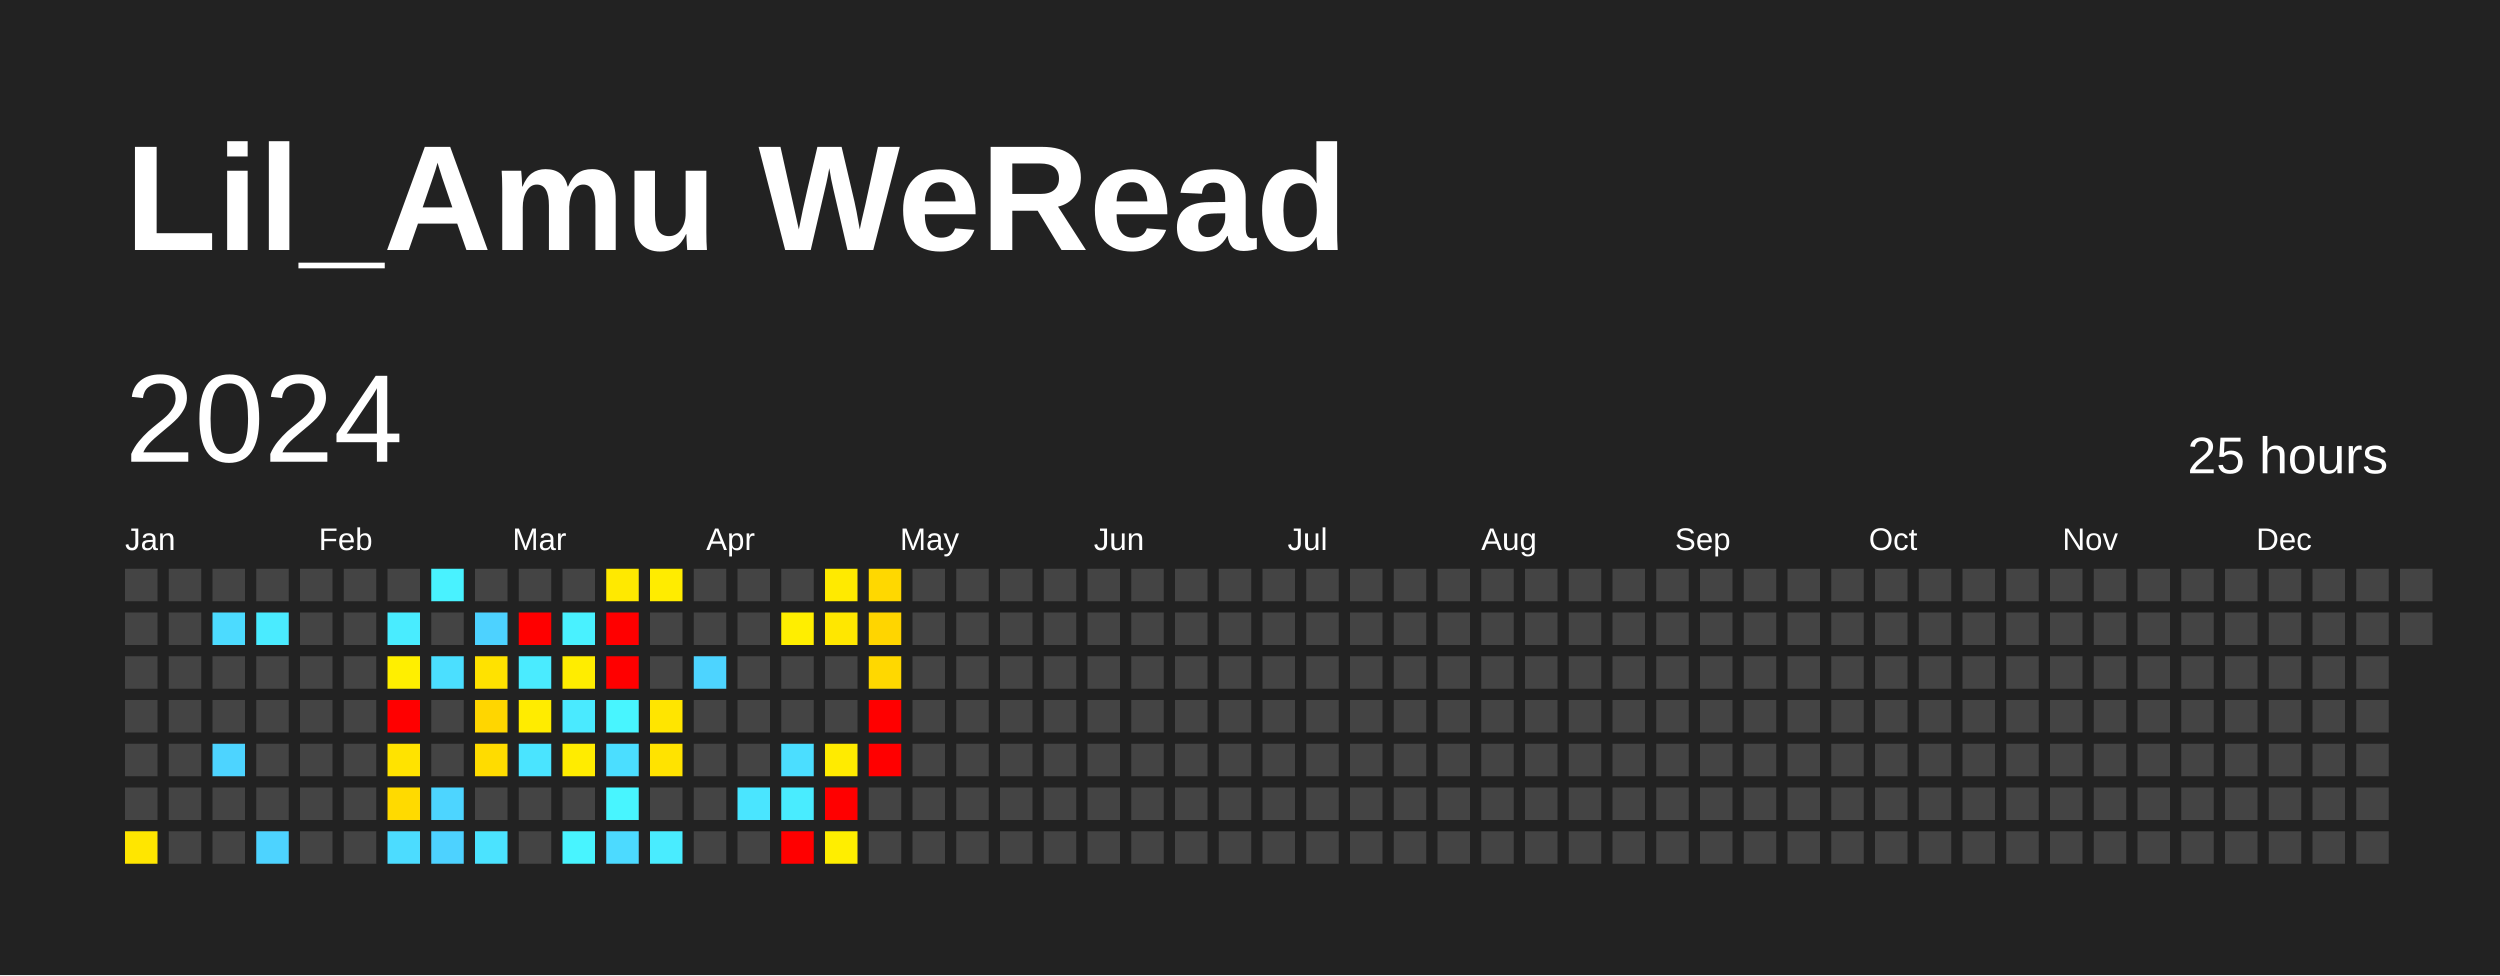
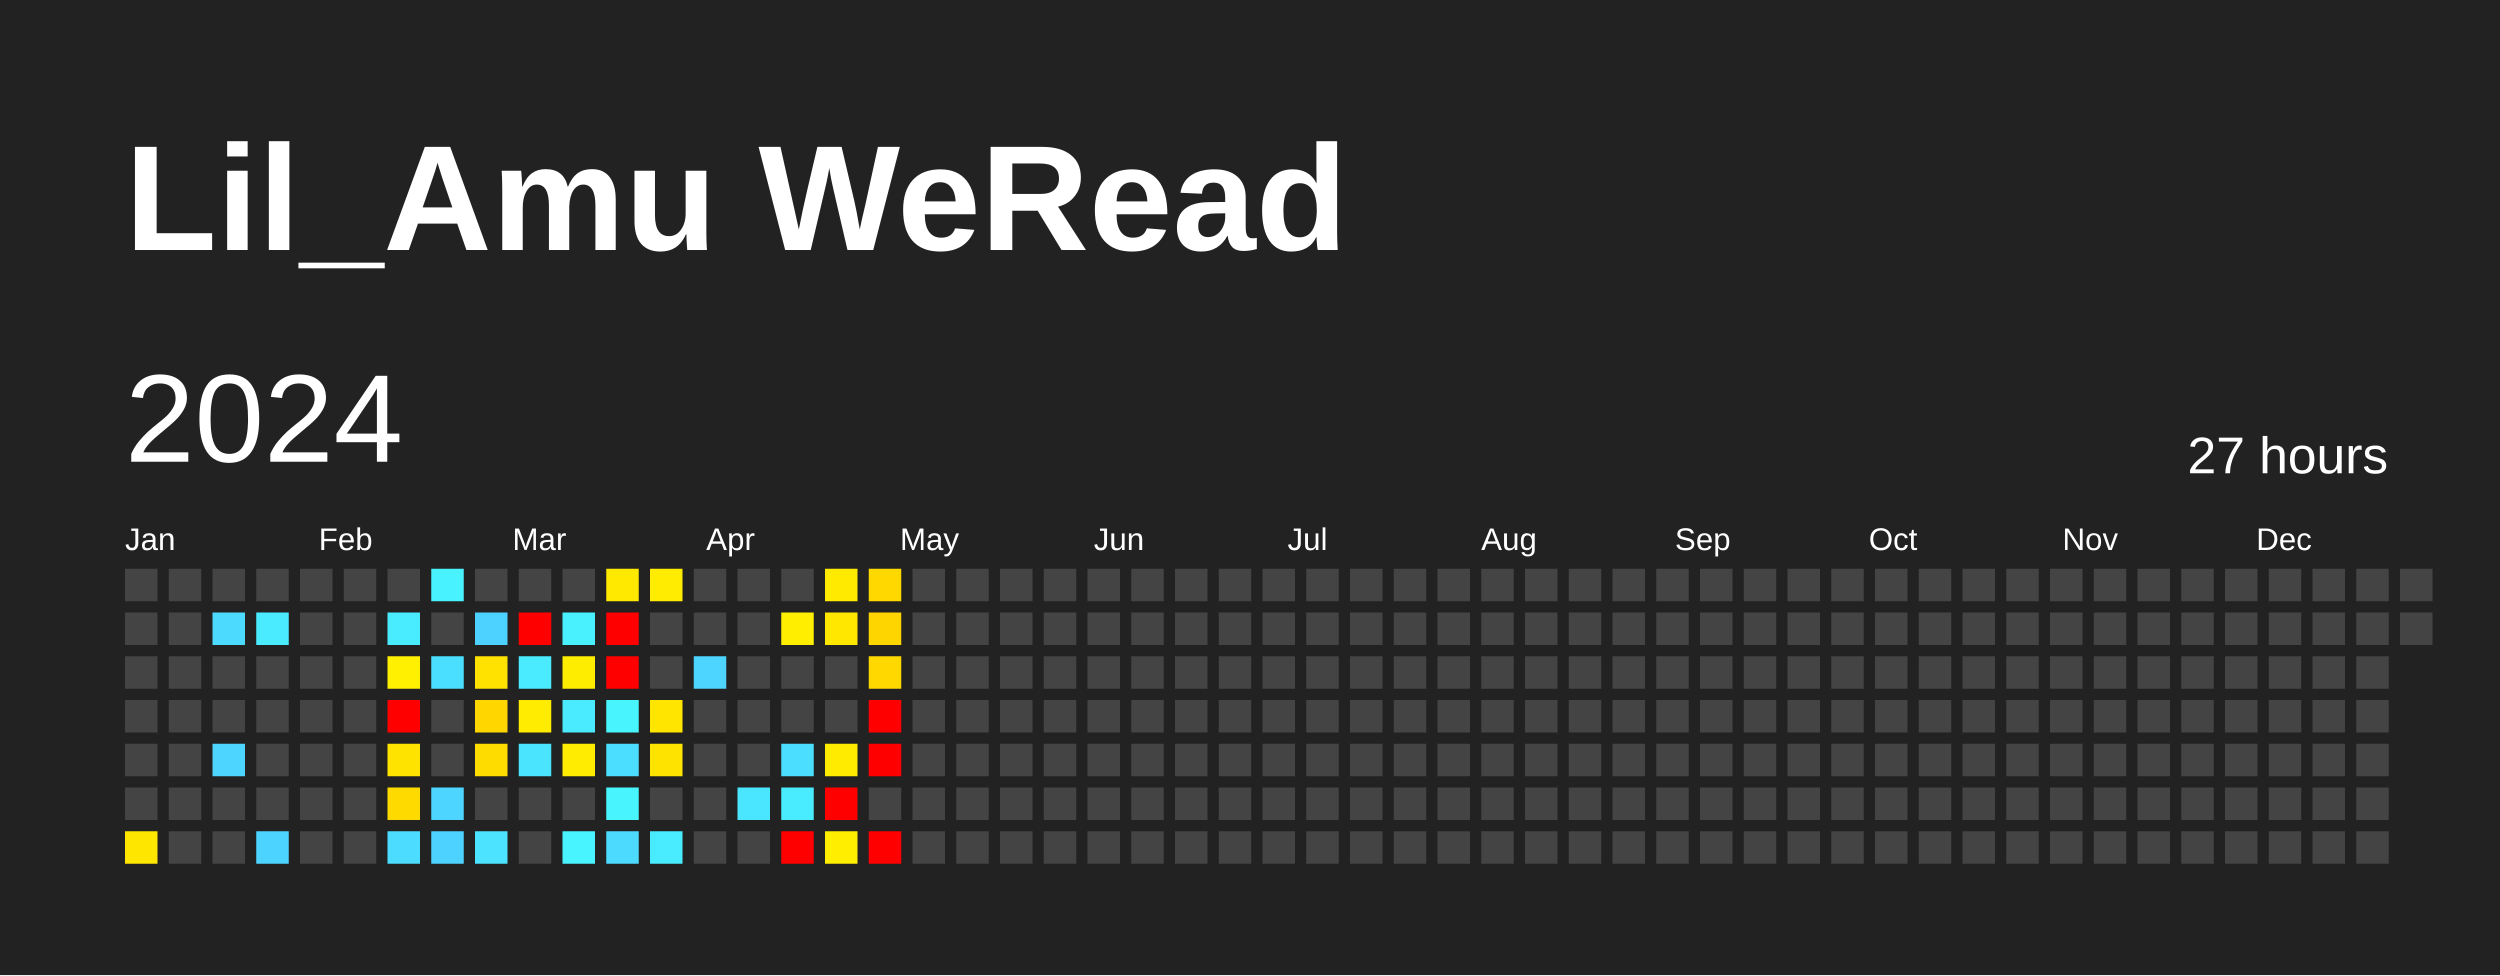
<svg xmlns="http://www.w3.org/2000/svg" baseProfile="full" height="78mm" version="1.1" viewBox="0,0,200,78" width="200mm">
  <defs />
  <rect fill="#222222" height="78" width="200" x="0" y="0" />
  <text fill="#FFFFFF" style="font-size:12px; font-family:Arial; font-weight:bold;" x="10" y="20">Lil_Amu WeRead</text>
  <text dominant-baseline="hanging" fill="#FFFFFF" style="font-size:10.0px; font-family:Arial;" x="10" y="30">2024</text>
-   <text dominant-baseline="hanging" fill="#FFFFFF" style="font-size:4.125px; font-family:Arial;" x="175" y="35">25 hours</text>
+   <text dominant-baseline="hanging" fill="#FFFFFF" style="font-size:4.125px; font-family:Arial;" x="175" y="35">27 hours</text>
  <text fill="#FFFFFF" style="font-size:2.5px; font-family:Arial" x="10.0" y="44">Jan</text>
  <text fill="#FFFFFF" style="font-size:2.5px; font-family:Arial" x="25.5" y="44">Feb</text>
  <text fill="#FFFFFF" style="font-size:2.5px; font-family:Arial" x="41.0" y="44">Mar</text>
  <text fill="#FFFFFF" style="font-size:2.5px; font-family:Arial" x="56.5" y="44">Apr</text>
  <text fill="#FFFFFF" style="font-size:2.5px; font-family:Arial" x="72.0" y="44">May</text>
  <text fill="#FFFFFF" style="font-size:2.5px; font-family:Arial" x="87.5" y="44">Jun</text>
  <text fill="#FFFFFF" style="font-size:2.5px; font-family:Arial" x="103.0" y="44">Jul</text>
  <text fill="#FFFFFF" style="font-size:2.5px; font-family:Arial" x="118.5" y="44">Aug</text>
  <text fill="#FFFFFF" style="font-size:2.5px; font-family:Arial" x="134.0" y="44">Sep</text>
  <text fill="#FFFFFF" style="font-size:2.5px; font-family:Arial" x="149.5" y="44">Oct</text>
  <text fill="#FFFFFF" style="font-size:2.5px; font-family:Arial" x="165.0" y="44">Nov</text>
  <text fill="#FFFFFF" style="font-size:2.5px; font-family:Arial" x="180.5" y="44">Dec</text>
  <rect fill="#444444" height="2.6" width="2.6" x="10.0" y="45.5" />
  <rect fill="#444444" height="2.6" width="2.6" x="10.0" y="49.0" />
  <rect fill="#444444" height="2.6" width="2.6" x="10.0" y="52.5" />
  <rect fill="#444444" height="2.6" width="2.6" x="10.0" y="56.0" />
  <rect fill="#444444" height="2.6" width="2.6" x="10.0" y="59.5" />
  <rect fill="#444444" height="2.6" width="2.6" x="10.0" y="63.0" />
  <rect fill="#ffe600" height="2.6" width="2.6" x="10.0" y="66.5" />
  <rect fill="#444444" height="2.6" width="2.6" x="13.5" y="45.5" />
  <rect fill="#444444" height="2.6" width="2.6" x="13.5" y="49.0" />
  <rect fill="#444444" height="2.6" width="2.6" x="13.5" y="52.5" />
  <rect fill="#444444" height="2.6" width="2.6" x="13.5" y="56.0" />
  <rect fill="#444444" height="2.6" width="2.6" x="13.5" y="59.5" />
  <rect fill="#444444" height="2.6" width="2.6" x="13.5" y="63.0" />
  <rect fill="#444444" height="2.6" width="2.6" x="13.5" y="66.5" />
  <rect fill="#444444" height="2.6" width="2.6" x="17.0" y="45.5" />
  <rect fill="#4cdbff" height="2.6" width="2.6" x="17.0" y="49.0" />
  <rect fill="#444444" height="2.6" width="2.6" x="17.0" y="52.5" />
  <rect fill="#444444" height="2.6" width="2.6" x="17.0" y="56.0" />
  <rect fill="#4dd4ff" height="2.6" width="2.6" x="17.0" y="59.5" />
  <rect fill="#444444" height="2.6" width="2.6" x="17.0" y="63.0" />
  <rect fill="#444444" height="2.6" width="2.6" x="17.0" y="66.5" />
  <rect fill="#444444" height="2.6" width="2.6" x="20.5" y="45.5" />
  <rect fill="#4aebff" height="2.6" width="2.6" x="20.5" y="49.0" />
  <rect fill="#444444" height="2.6" width="2.6" x="20.5" y="52.5" />
  <rect fill="#444444" height="2.6" width="2.6" x="20.5" y="56.0" />
  <rect fill="#444444" height="2.6" width="2.6" x="20.5" y="59.5" />
  <rect fill="#444444" height="2.6" width="2.6" x="20.5" y="63.0" />
  <rect fill="#4dd3ff" height="2.6" width="2.6" x="20.5" y="66.5" />
  <rect fill="#444444" height="2.6" width="2.6" x="24.0" y="45.5" />
  <rect fill="#444444" height="2.6" width="2.6" x="24.0" y="49.0" />
  <rect fill="#444444" height="2.6" width="2.6" x="24.0" y="52.5" />
  <rect fill="#444444" height="2.6" width="2.6" x="24.0" y="56.0" />
  <rect fill="#444444" height="2.6" width="2.6" x="24.0" y="59.5" />
  <rect fill="#444444" height="2.6" width="2.6" x="24.0" y="63.0" />
  <rect fill="#444444" height="2.6" width="2.6" x="24.0" y="66.5" />
  <rect fill="#444444" height="2.6" width="2.6" x="27.5" y="45.5" />
  <rect fill="#444444" height="2.6" width="2.6" x="27.5" y="49.0" />
  <rect fill="#444444" height="2.6" width="2.6" x="27.5" y="52.5" />
  <rect fill="#444444" height="2.6" width="2.6" x="27.5" y="56.0" />
  <rect fill="#444444" height="2.6" width="2.6" x="27.5" y="59.5" />
  <rect fill="#444444" height="2.6" width="2.6" x="27.5" y="63.0" />
  <rect fill="#444444" height="2.6" width="2.6" x="27.5" y="66.5" />
  <rect fill="#444444" height="2.6" width="2.6" x="31.0" y="45.5" />
  <rect fill="#49ecff" height="2.6" width="2.6" x="31.0" y="49.0" />
  <rect fill="#ffef00" height="2.6" width="2.6" x="31.0" y="52.5" />
  <rect fill="red" height="2.6" width="2.6" x="31.0" y="56.0" />
  <rect fill="#ffe300" height="2.6" width="2.6" x="31.0" y="59.5" />
  <rect fill="#ffda00" height="2.6" width="2.6" x="31.0" y="63.0" />
  <rect fill="#4cdcff" height="2.6" width="2.6" x="31.0" y="66.5" />
  <rect fill="#49f2ff" height="2.6" width="2.6" x="34.5" y="45.5" />
  <rect fill="#444444" height="2.6" width="2.6" x="34.5" y="49.0" />
  <rect fill="#4bdfff" height="2.6" width="2.6" x="34.5" y="52.5" />
  <rect fill="#444444" height="2.6" width="2.6" x="34.5" y="56.0" />
  <rect fill="#444444" height="2.6" width="2.6" x="34.5" y="59.5" />
  <rect fill="#4dd5ff" height="2.6" width="2.6" x="34.5" y="63.0" />
  <rect fill="#4dd2ff" height="2.6" width="2.6" x="34.5" y="66.5" />
  <rect fill="#444444" height="2.6" width="2.6" x="38.0" y="45.5" />
  <rect fill="#4dd2ff" height="2.6" width="2.6" x="38.0" y="49.0" />
  <rect fill="#ffe200" height="2.6" width="2.6" x="38.0" y="52.5" />
  <rect fill="#ffd600" height="2.6" width="2.6" x="38.0" y="56.0" />
  <rect fill="#ffdc00" height="2.6" width="2.6" x="38.0" y="59.5" />
  <rect fill="#444444" height="2.6" width="2.6" x="38.0" y="63.0" />
  <rect fill="#4be3ff" height="2.6" width="2.6" x="38.0" y="66.5" />
  <rect fill="#444444" height="2.6" width="2.6" x="41.5" y="45.5" />
  <rect fill="red" height="2.6" width="2.6" x="41.5" y="49.0" />
  <rect fill="#4aebff" height="2.6" width="2.6" x="41.5" y="52.5" />
  <rect fill="#ffec00" height="2.6" width="2.6" x="41.5" y="56.0" />
  <rect fill="#4ae4ff" height="2.6" width="2.6" x="41.5" y="59.5" />
  <rect fill="#444444" height="2.6" width="2.6" x="41.5" y="63.0" />
  <rect fill="#444444" height="2.6" width="2.6" x="41.5" y="66.5" />
  <rect fill="#444444" height="2.6" width="2.6" x="45.0" y="45.5" />
  <rect fill="#49f1ff" height="2.6" width="2.6" x="45.0" y="49.0" />
  <rect fill="#ffed00" height="2.6" width="2.6" x="45.0" y="52.5" />
  <rect fill="#4aeaff" height="2.6" width="2.6" x="45.0" y="56.0" />
  <rect fill="#ffec00" height="2.6" width="2.6" x="45.0" y="59.5" />
  <rect fill="#444444" height="2.6" width="2.6" x="45.0" y="63.0" />
  <rect fill="#48f4ff" height="2.6" width="2.6" x="45.0" y="66.5" />
  <rect fill="#ffe900" height="2.6" width="2.6" x="48.5" y="45.5" />
  <rect fill="red" height="2.6" width="2.6" x="48.5" y="49.0" />
  <rect fill="red" height="2.6" width="2.6" x="48.5" y="52.5" />
  <rect fill="#48f5ff" height="2.6" width="2.6" x="48.5" y="56.0" />
  <rect fill="#4bdeff" height="2.6" width="2.6" x="48.5" y="59.5" />
  <rect fill="#48f5ff" height="2.6" width="2.6" x="48.5" y="63.0" />
  <rect fill="#4cdaff" height="2.6" width="2.6" x="48.5" y="66.5" />
  <rect fill="#ffec00" height="2.6" width="2.6" x="52.0" y="45.5" />
  <rect fill="#444444" height="2.6" width="2.6" x="52.0" y="49.0" />
  <rect fill="#444444" height="2.6" width="2.6" x="52.0" y="52.5" />
  <rect fill="#ffe500" height="2.6" width="2.6" x="52.0" y="56.0" />
  <rect fill="#ffe300" height="2.6" width="2.6" x="52.0" y="59.5" />
  <rect fill="#444444" height="2.6" width="2.6" x="52.0" y="63.0" />
  <rect fill="#49ecff" height="2.6" width="2.6" x="52.0" y="66.5" />
  <rect fill="#444444" height="2.6" width="2.6" x="55.5" y="45.5" />
  <rect fill="#444444" height="2.6" width="2.6" x="55.5" y="49.0" />
  <rect fill="#4dd4ff" height="2.6" width="2.6" x="55.5" y="52.5" />
  <rect fill="#444444" height="2.6" width="2.6" x="55.5" y="56.0" />
  <rect fill="#444444" height="2.6" width="2.6" x="55.5" y="59.5" />
  <rect fill="#444444" height="2.6" width="2.6" x="55.5" y="63.0" />
  <rect fill="#444444" height="2.6" width="2.6" x="55.5" y="66.5" />
  <rect fill="#444444" height="2.6" width="2.6" x="59.0" y="45.5" />
  <rect fill="#444444" height="2.6" width="2.6" x="59.0" y="49.0" />
  <rect fill="#444444" height="2.6" width="2.6" x="59.0" y="52.5" />
  <rect fill="#444444" height="2.6" width="2.6" x="59.0" y="56.0" />
  <rect fill="#444444" height="2.6" width="2.6" x="59.0" y="59.5" />
  <rect fill="#4ae5ff" height="2.6" width="2.6" x="59.0" y="63.0" />
  <rect fill="#444444" height="2.6" width="2.6" x="59.0" y="66.5" />
  <rect fill="#444444" height="2.6" width="2.6" x="62.5" y="45.5" />
  <rect fill="#ffee00" height="2.6" width="2.6" x="62.5" y="49.0" />
  <rect fill="#444444" height="2.6" width="2.6" x="62.5" y="52.5" />
  <rect fill="#444444" height="2.6" width="2.6" x="62.5" y="56.0" />
  <rect fill="#4bdeff" height="2.6" width="2.6" x="62.5" y="59.5" />
  <rect fill="#49ecff" height="2.6" width="2.6" x="62.5" y="63.0" />
  <rect fill="red" height="2.6" width="2.6" x="62.5" y="66.5" />
  <rect fill="#ffea00" height="2.6" width="2.6" x="66.0" y="45.5" />
  <rect fill="#ffe700" height="2.6" width="2.6" x="66.0" y="49.0" />
  <rect fill="#444444" height="2.6" width="2.6" x="66.0" y="52.5" />
  <rect fill="#444444" height="2.6" width="2.6" x="66.0" y="56.0" />
  <rect fill="#ffeb00" height="2.6" width="2.6" x="66.0" y="59.5" />
  <rect fill="red" height="2.6" width="2.6" x="66.0" y="63.0" />
  <rect fill="#ffee00" height="2.6" width="2.6" x="66.0" y="66.5" />
  <rect fill="#ffd800" height="2.6" width="2.6" x="69.5" y="45.5" />
  <rect fill="#ffd500" height="2.6" width="2.6" x="69.5" y="49.0" />
  <rect fill="#ffd800" height="2.6" width="2.6" x="69.5" y="52.5" />
  <rect fill="red" height="2.6" width="2.6" x="69.5" y="56.0" />
  <rect fill="red" height="2.6" width="2.6" x="69.5" y="59.5" />
  <rect fill="#444444" height="2.6" width="2.6" x="69.5" y="63.0" />
-   <rect fill="#444444" height="2.6" width="2.6" x="69.5" y="66.5" />
+   <rect fill="red" height="2.6" width="2.6" x="69.5" y="66.5" />
  <rect fill="#444444" height="2.6" width="2.6" x="73.0" y="45.5" />
  <rect fill="#444444" height="2.6" width="2.6" x="73.0" y="49.0" />
  <rect fill="#444444" height="2.6" width="2.6" x="73.0" y="52.5" />
  <rect fill="#444444" height="2.6" width="2.6" x="73.0" y="56.0" />
  <rect fill="#444444" height="2.6" width="2.6" x="73.0" y="59.5" />
  <rect fill="#444444" height="2.6" width="2.6" x="73.0" y="63.0" />
  <rect fill="#444444" height="2.6" width="2.6" x="73.0" y="66.5" />
  <rect fill="#444444" height="2.6" width="2.6" x="76.5" y="45.5" />
  <rect fill="#444444" height="2.6" width="2.6" x="76.5" y="49.0" />
  <rect fill="#444444" height="2.6" width="2.6" x="76.5" y="52.5" />
  <rect fill="#444444" height="2.6" width="2.6" x="76.5" y="56.0" />
  <rect fill="#444444" height="2.6" width="2.6" x="76.5" y="59.5" />
  <rect fill="#444444" height="2.6" width="2.6" x="76.5" y="63.0" />
  <rect fill="#444444" height="2.6" width="2.6" x="76.5" y="66.5" />
  <rect fill="#444444" height="2.6" width="2.6" x="80.0" y="45.5" />
  <rect fill="#444444" height="2.6" width="2.6" x="80.0" y="49.0" />
  <rect fill="#444444" height="2.6" width="2.6" x="80.0" y="52.5" />
  <rect fill="#444444" height="2.6" width="2.6" x="80.0" y="56.0" />
  <rect fill="#444444" height="2.6" width="2.6" x="80.0" y="59.5" />
  <rect fill="#444444" height="2.6" width="2.6" x="80.0" y="63.0" />
  <rect fill="#444444" height="2.6" width="2.6" x="80.0" y="66.5" />
  <rect fill="#444444" height="2.6" width="2.6" x="83.5" y="45.5" />
  <rect fill="#444444" height="2.6" width="2.6" x="83.5" y="49.0" />
  <rect fill="#444444" height="2.6" width="2.6" x="83.5" y="52.5" />
  <rect fill="#444444" height="2.6" width="2.6" x="83.5" y="56.0" />
  <rect fill="#444444" height="2.6" width="2.6" x="83.5" y="59.5" />
  <rect fill="#444444" height="2.6" width="2.6" x="83.5" y="63.0" />
  <rect fill="#444444" height="2.6" width="2.6" x="83.5" y="66.5" />
  <rect fill="#444444" height="2.6" width="2.6" x="87.0" y="45.5" />
  <rect fill="#444444" height="2.6" width="2.6" x="87.0" y="49.0" />
  <rect fill="#444444" height="2.6" width="2.6" x="87.0" y="52.5" />
  <rect fill="#444444" height="2.6" width="2.6" x="87.0" y="56.0" />
  <rect fill="#444444" height="2.6" width="2.6" x="87.0" y="59.5" />
  <rect fill="#444444" height="2.6" width="2.6" x="87.0" y="63.0" />
  <rect fill="#444444" height="2.6" width="2.6" x="87.0" y="66.5" />
  <rect fill="#444444" height="2.6" width="2.6" x="90.5" y="45.5" />
  <rect fill="#444444" height="2.6" width="2.6" x="90.5" y="49.0" />
  <rect fill="#444444" height="2.6" width="2.6" x="90.5" y="52.5" />
  <rect fill="#444444" height="2.6" width="2.6" x="90.5" y="56.0" />
  <rect fill="#444444" height="2.6" width="2.6" x="90.5" y="59.5" />
  <rect fill="#444444" height="2.6" width="2.6" x="90.5" y="63.0" />
  <rect fill="#444444" height="2.6" width="2.6" x="90.5" y="66.5" />
  <rect fill="#444444" height="2.6" width="2.6" x="94.0" y="45.5" />
  <rect fill="#444444" height="2.6" width="2.6" x="94.0" y="49.0" />
  <rect fill="#444444" height="2.6" width="2.6" x="94.0" y="52.5" />
  <rect fill="#444444" height="2.6" width="2.6" x="94.0" y="56.0" />
  <rect fill="#444444" height="2.6" width="2.6" x="94.0" y="59.5" />
  <rect fill="#444444" height="2.6" width="2.6" x="94.0" y="63.0" />
  <rect fill="#444444" height="2.6" width="2.6" x="94.0" y="66.5" />
  <rect fill="#444444" height="2.6" width="2.6" x="97.5" y="45.5" />
  <rect fill="#444444" height="2.6" width="2.6" x="97.5" y="49.0" />
  <rect fill="#444444" height="2.6" width="2.6" x="97.5" y="52.5" />
  <rect fill="#444444" height="2.6" width="2.6" x="97.5" y="56.0" />
  <rect fill="#444444" height="2.6" width="2.6" x="97.5" y="59.5" />
  <rect fill="#444444" height="2.6" width="2.6" x="97.5" y="63.0" />
  <rect fill="#444444" height="2.6" width="2.6" x="97.5" y="66.5" />
  <rect fill="#444444" height="2.6" width="2.6" x="101.0" y="45.5" />
  <rect fill="#444444" height="2.6" width="2.6" x="101.0" y="49.0" />
  <rect fill="#444444" height="2.6" width="2.6" x="101.0" y="52.5" />
  <rect fill="#444444" height="2.6" width="2.6" x="101.0" y="56.0" />
  <rect fill="#444444" height="2.6" width="2.6" x="101.0" y="59.5" />
  <rect fill="#444444" height="2.6" width="2.6" x="101.0" y="63.0" />
  <rect fill="#444444" height="2.6" width="2.6" x="101.0" y="66.5" />
  <rect fill="#444444" height="2.6" width="2.6" x="104.5" y="45.5" />
  <rect fill="#444444" height="2.6" width="2.6" x="104.5" y="49.0" />
  <rect fill="#444444" height="2.6" width="2.6" x="104.5" y="52.5" />
  <rect fill="#444444" height="2.6" width="2.6" x="104.5" y="56.0" />
  <rect fill="#444444" height="2.6" width="2.6" x="104.5" y="59.5" />
  <rect fill="#444444" height="2.6" width="2.6" x="104.5" y="63.0" />
  <rect fill="#444444" height="2.6" width="2.6" x="104.5" y="66.5" />
  <rect fill="#444444" height="2.6" width="2.6" x="108.0" y="45.5" />
  <rect fill="#444444" height="2.6" width="2.6" x="108.0" y="49.0" />
  <rect fill="#444444" height="2.6" width="2.6" x="108.0" y="52.5" />
  <rect fill="#444444" height="2.6" width="2.6" x="108.0" y="56.0" />
  <rect fill="#444444" height="2.6" width="2.6" x="108.0" y="59.5" />
  <rect fill="#444444" height="2.6" width="2.6" x="108.0" y="63.0" />
  <rect fill="#444444" height="2.6" width="2.6" x="108.0" y="66.5" />
  <rect fill="#444444" height="2.6" width="2.6" x="111.5" y="45.5" />
  <rect fill="#444444" height="2.6" width="2.6" x="111.5" y="49.0" />
  <rect fill="#444444" height="2.6" width="2.6" x="111.5" y="52.5" />
  <rect fill="#444444" height="2.6" width="2.6" x="111.5" y="56.0" />
  <rect fill="#444444" height="2.6" width="2.6" x="111.5" y="59.5" />
  <rect fill="#444444" height="2.6" width="2.6" x="111.5" y="63.0" />
  <rect fill="#444444" height="2.6" width="2.6" x="111.5" y="66.5" />
  <rect fill="#444444" height="2.6" width="2.6" x="115.0" y="45.5" />
  <rect fill="#444444" height="2.6" width="2.6" x="115.0" y="49.0" />
  <rect fill="#444444" height="2.6" width="2.6" x="115.0" y="52.5" />
  <rect fill="#444444" height="2.6" width="2.6" x="115.0" y="56.0" />
  <rect fill="#444444" height="2.6" width="2.6" x="115.0" y="59.5" />
  <rect fill="#444444" height="2.6" width="2.6" x="115.0" y="63.0" />
  <rect fill="#444444" height="2.6" width="2.6" x="115.0" y="66.5" />
  <rect fill="#444444" height="2.6" width="2.6" x="118.5" y="45.5" />
  <rect fill="#444444" height="2.6" width="2.6" x="118.5" y="49.0" />
  <rect fill="#444444" height="2.6" width="2.6" x="118.5" y="52.5" />
  <rect fill="#444444" height="2.6" width="2.6" x="118.5" y="56.0" />
  <rect fill="#444444" height="2.6" width="2.6" x="118.5" y="59.5" />
  <rect fill="#444444" height="2.6" width="2.6" x="118.5" y="63.0" />
  <rect fill="#444444" height="2.6" width="2.6" x="118.5" y="66.5" />
  <rect fill="#444444" height="2.6" width="2.6" x="122.0" y="45.5" />
  <rect fill="#444444" height="2.6" width="2.6" x="122.0" y="49.0" />
  <rect fill="#444444" height="2.6" width="2.6" x="122.0" y="52.5" />
  <rect fill="#444444" height="2.6" width="2.6" x="122.0" y="56.0" />
  <rect fill="#444444" height="2.6" width="2.6" x="122.0" y="59.5" />
  <rect fill="#444444" height="2.6" width="2.6" x="122.0" y="63.0" />
  <rect fill="#444444" height="2.6" width="2.6" x="122.0" y="66.5" />
  <rect fill="#444444" height="2.6" width="2.6" x="125.5" y="45.5" />
  <rect fill="#444444" height="2.6" width="2.6" x="125.5" y="49.0" />
  <rect fill="#444444" height="2.6" width="2.6" x="125.5" y="52.5" />
  <rect fill="#444444" height="2.6" width="2.6" x="125.5" y="56.0" />
  <rect fill="#444444" height="2.6" width="2.6" x="125.5" y="59.5" />
  <rect fill="#444444" height="2.6" width="2.6" x="125.5" y="63.0" />
  <rect fill="#444444" height="2.6" width="2.6" x="125.5" y="66.5" />
  <rect fill="#444444" height="2.6" width="2.6" x="129.0" y="45.5" />
  <rect fill="#444444" height="2.6" width="2.6" x="129.0" y="49.0" />
  <rect fill="#444444" height="2.6" width="2.6" x="129.0" y="52.5" />
  <rect fill="#444444" height="2.6" width="2.6" x="129.0" y="56.0" />
  <rect fill="#444444" height="2.6" width="2.6" x="129.0" y="59.5" />
  <rect fill="#444444" height="2.6" width="2.6" x="129.0" y="63.0" />
  <rect fill="#444444" height="2.6" width="2.6" x="129.0" y="66.5" />
  <rect fill="#444444" height="2.6" width="2.6" x="132.5" y="45.5" />
  <rect fill="#444444" height="2.6" width="2.6" x="132.5" y="49.0" />
  <rect fill="#444444" height="2.6" width="2.6" x="132.5" y="52.5" />
  <rect fill="#444444" height="2.6" width="2.6" x="132.5" y="56.0" />
  <rect fill="#444444" height="2.6" width="2.6" x="132.5" y="59.5" />
  <rect fill="#444444" height="2.6" width="2.6" x="132.5" y="63.0" />
  <rect fill="#444444" height="2.6" width="2.6" x="132.5" y="66.5" />
  <rect fill="#444444" height="2.6" width="2.6" x="136.0" y="45.5" />
  <rect fill="#444444" height="2.6" width="2.6" x="136.0" y="49.0" />
  <rect fill="#444444" height="2.6" width="2.6" x="136.0" y="52.5" />
  <rect fill="#444444" height="2.6" width="2.6" x="136.0" y="56.0" />
  <rect fill="#444444" height="2.6" width="2.6" x="136.0" y="59.5" />
  <rect fill="#444444" height="2.6" width="2.6" x="136.0" y="63.0" />
  <rect fill="#444444" height="2.6" width="2.6" x="136.0" y="66.5" />
  <rect fill="#444444" height="2.6" width="2.6" x="139.5" y="45.5" />
  <rect fill="#444444" height="2.6" width="2.6" x="139.5" y="49.0" />
  <rect fill="#444444" height="2.6" width="2.6" x="139.5" y="52.5" />
  <rect fill="#444444" height="2.6" width="2.6" x="139.5" y="56.0" />
  <rect fill="#444444" height="2.6" width="2.6" x="139.5" y="59.5" />
  <rect fill="#444444" height="2.6" width="2.6" x="139.5" y="63.0" />
  <rect fill="#444444" height="2.6" width="2.6" x="139.5" y="66.5" />
  <rect fill="#444444" height="2.6" width="2.6" x="143.0" y="45.5" />
  <rect fill="#444444" height="2.6" width="2.6" x="143.0" y="49.0" />
  <rect fill="#444444" height="2.6" width="2.6" x="143.0" y="52.5" />
  <rect fill="#444444" height="2.6" width="2.6" x="143.0" y="56.0" />
  <rect fill="#444444" height="2.6" width="2.6" x="143.0" y="59.5" />
  <rect fill="#444444" height="2.6" width="2.6" x="143.0" y="63.0" />
  <rect fill="#444444" height="2.6" width="2.6" x="143.0" y="66.5" />
  <rect fill="#444444" height="2.6" width="2.6" x="146.5" y="45.5" />
  <rect fill="#444444" height="2.6" width="2.6" x="146.5" y="49.0" />
  <rect fill="#444444" height="2.6" width="2.6" x="146.5" y="52.5" />
  <rect fill="#444444" height="2.6" width="2.6" x="146.5" y="56.0" />
  <rect fill="#444444" height="2.6" width="2.6" x="146.5" y="59.5" />
  <rect fill="#444444" height="2.6" width="2.6" x="146.5" y="63.0" />
  <rect fill="#444444" height="2.6" width="2.6" x="146.5" y="66.5" />
  <rect fill="#444444" height="2.6" width="2.6" x="150.0" y="45.5" />
  <rect fill="#444444" height="2.6" width="2.6" x="150.0" y="49.0" />
  <rect fill="#444444" height="2.6" width="2.6" x="150.0" y="52.5" />
  <rect fill="#444444" height="2.6" width="2.6" x="150.0" y="56.0" />
  <rect fill="#444444" height="2.6" width="2.6" x="150.0" y="59.5" />
  <rect fill="#444444" height="2.6" width="2.6" x="150.0" y="63.0" />
  <rect fill="#444444" height="2.6" width="2.6" x="150.0" y="66.5" />
  <rect fill="#444444" height="2.6" width="2.6" x="153.5" y="45.5" />
  <rect fill="#444444" height="2.6" width="2.6" x="153.5" y="49.0" />
  <rect fill="#444444" height="2.6" width="2.6" x="153.5" y="52.5" />
  <rect fill="#444444" height="2.6" width="2.6" x="153.5" y="56.0" />
  <rect fill="#444444" height="2.6" width="2.6" x="153.5" y="59.5" />
  <rect fill="#444444" height="2.6" width="2.6" x="153.5" y="63.0" />
  <rect fill="#444444" height="2.6" width="2.6" x="153.5" y="66.5" />
  <rect fill="#444444" height="2.6" width="2.6" x="157.0" y="45.5" />
  <rect fill="#444444" height="2.6" width="2.6" x="157.0" y="49.0" />
  <rect fill="#444444" height="2.6" width="2.6" x="157.0" y="52.5" />
  <rect fill="#444444" height="2.6" width="2.6" x="157.0" y="56.0" />
  <rect fill="#444444" height="2.6" width="2.6" x="157.0" y="59.5" />
  <rect fill="#444444" height="2.6" width="2.6" x="157.0" y="63.0" />
  <rect fill="#444444" height="2.6" width="2.6" x="157.0" y="66.5" />
  <rect fill="#444444" height="2.6" width="2.6" x="160.5" y="45.5" />
  <rect fill="#444444" height="2.6" width="2.6" x="160.5" y="49.0" />
  <rect fill="#444444" height="2.6" width="2.6" x="160.5" y="52.5" />
  <rect fill="#444444" height="2.6" width="2.6" x="160.5" y="56.0" />
  <rect fill="#444444" height="2.6" width="2.6" x="160.5" y="59.5" />
  <rect fill="#444444" height="2.6" width="2.6" x="160.5" y="63.0" />
  <rect fill="#444444" height="2.6" width="2.6" x="160.5" y="66.5" />
  <rect fill="#444444" height="2.6" width="2.6" x="164.0" y="45.5" />
  <rect fill="#444444" height="2.6" width="2.6" x="164.0" y="49.0" />
  <rect fill="#444444" height="2.6" width="2.6" x="164.0" y="52.5" />
  <rect fill="#444444" height="2.6" width="2.6" x="164.0" y="56.0" />
  <rect fill="#444444" height="2.6" width="2.6" x="164.0" y="59.5" />
  <rect fill="#444444" height="2.6" width="2.6" x="164.0" y="63.0" />
  <rect fill="#444444" height="2.6" width="2.6" x="164.0" y="66.5" />
  <rect fill="#444444" height="2.6" width="2.6" x="167.5" y="45.5" />
  <rect fill="#444444" height="2.6" width="2.6" x="167.5" y="49.0" />
  <rect fill="#444444" height="2.6" width="2.6" x="167.5" y="52.5" />
  <rect fill="#444444" height="2.6" width="2.6" x="167.5" y="56.0" />
  <rect fill="#444444" height="2.6" width="2.6" x="167.5" y="59.5" />
  <rect fill="#444444" height="2.6" width="2.6" x="167.5" y="63.0" />
  <rect fill="#444444" height="2.6" width="2.6" x="167.5" y="66.5" />
  <rect fill="#444444" height="2.6" width="2.6" x="171.0" y="45.5" />
  <rect fill="#444444" height="2.6" width="2.6" x="171.0" y="49.0" />
  <rect fill="#444444" height="2.6" width="2.6" x="171.0" y="52.5" />
  <rect fill="#444444" height="2.6" width="2.6" x="171.0" y="56.0" />
  <rect fill="#444444" height="2.6" width="2.6" x="171.0" y="59.5" />
  <rect fill="#444444" height="2.6" width="2.6" x="171.0" y="63.0" />
  <rect fill="#444444" height="2.6" width="2.6" x="171.0" y="66.5" />
  <rect fill="#444444" height="2.6" width="2.6" x="174.5" y="45.5" />
  <rect fill="#444444" height="2.6" width="2.6" x="174.5" y="49.0" />
  <rect fill="#444444" height="2.6" width="2.6" x="174.5" y="52.5" />
  <rect fill="#444444" height="2.6" width="2.6" x="174.5" y="56.0" />
  <rect fill="#444444" height="2.6" width="2.6" x="174.5" y="59.5" />
  <rect fill="#444444" height="2.6" width="2.6" x="174.5" y="63.0" />
  <rect fill="#444444" height="2.6" width="2.6" x="174.5" y="66.5" />
  <rect fill="#444444" height="2.6" width="2.6" x="178.0" y="45.5" />
  <rect fill="#444444" height="2.6" width="2.6" x="178.0" y="49.0" />
  <rect fill="#444444" height="2.6" width="2.6" x="178.0" y="52.5" />
  <rect fill="#444444" height="2.6" width="2.6" x="178.0" y="56.0" />
  <rect fill="#444444" height="2.6" width="2.6" x="178.0" y="59.5" />
  <rect fill="#444444" height="2.6" width="2.6" x="178.0" y="63.0" />
  <rect fill="#444444" height="2.6" width="2.6" x="178.0" y="66.5" />
  <rect fill="#444444" height="2.6" width="2.6" x="181.5" y="45.5" />
  <rect fill="#444444" height="2.6" width="2.6" x="181.5" y="49.0" />
  <rect fill="#444444" height="2.6" width="2.6" x="181.5" y="52.5" />
  <rect fill="#444444" height="2.6" width="2.6" x="181.5" y="56.0" />
  <rect fill="#444444" height="2.6" width="2.6" x="181.5" y="59.5" />
  <rect fill="#444444" height="2.6" width="2.6" x="181.5" y="63.0" />
  <rect fill="#444444" height="2.6" width="2.6" x="181.5" y="66.5" />
  <rect fill="#444444" height="2.6" width="2.6" x="185.0" y="45.5" />
  <rect fill="#444444" height="2.6" width="2.6" x="185.0" y="49.0" />
  <rect fill="#444444" height="2.6" width="2.6" x="185.0" y="52.5" />
  <rect fill="#444444" height="2.6" width="2.6" x="185.0" y="56.0" />
  <rect fill="#444444" height="2.6" width="2.6" x="185.0" y="59.5" />
  <rect fill="#444444" height="2.6" width="2.6" x="185.0" y="63.0" />
  <rect fill="#444444" height="2.6" width="2.6" x="185.0" y="66.5" />
  <rect fill="#444444" height="2.6" width="2.6" x="188.5" y="45.5" />
  <rect fill="#444444" height="2.6" width="2.6" x="188.5" y="49.0" />
  <rect fill="#444444" height="2.6" width="2.6" x="188.5" y="52.5" />
  <rect fill="#444444" height="2.6" width="2.6" x="188.5" y="56.0" />
  <rect fill="#444444" height="2.6" width="2.6" x="188.5" y="59.5" />
  <rect fill="#444444" height="2.6" width="2.6" x="188.5" y="63.0" />
  <rect fill="#444444" height="2.6" width="2.6" x="188.5" y="66.5" />
  <rect fill="#444444" height="2.6" width="2.6" x="192.0" y="45.5" />
  <rect fill="#444444" height="2.6" width="2.6" x="192.0" y="49.0" />
</svg>
